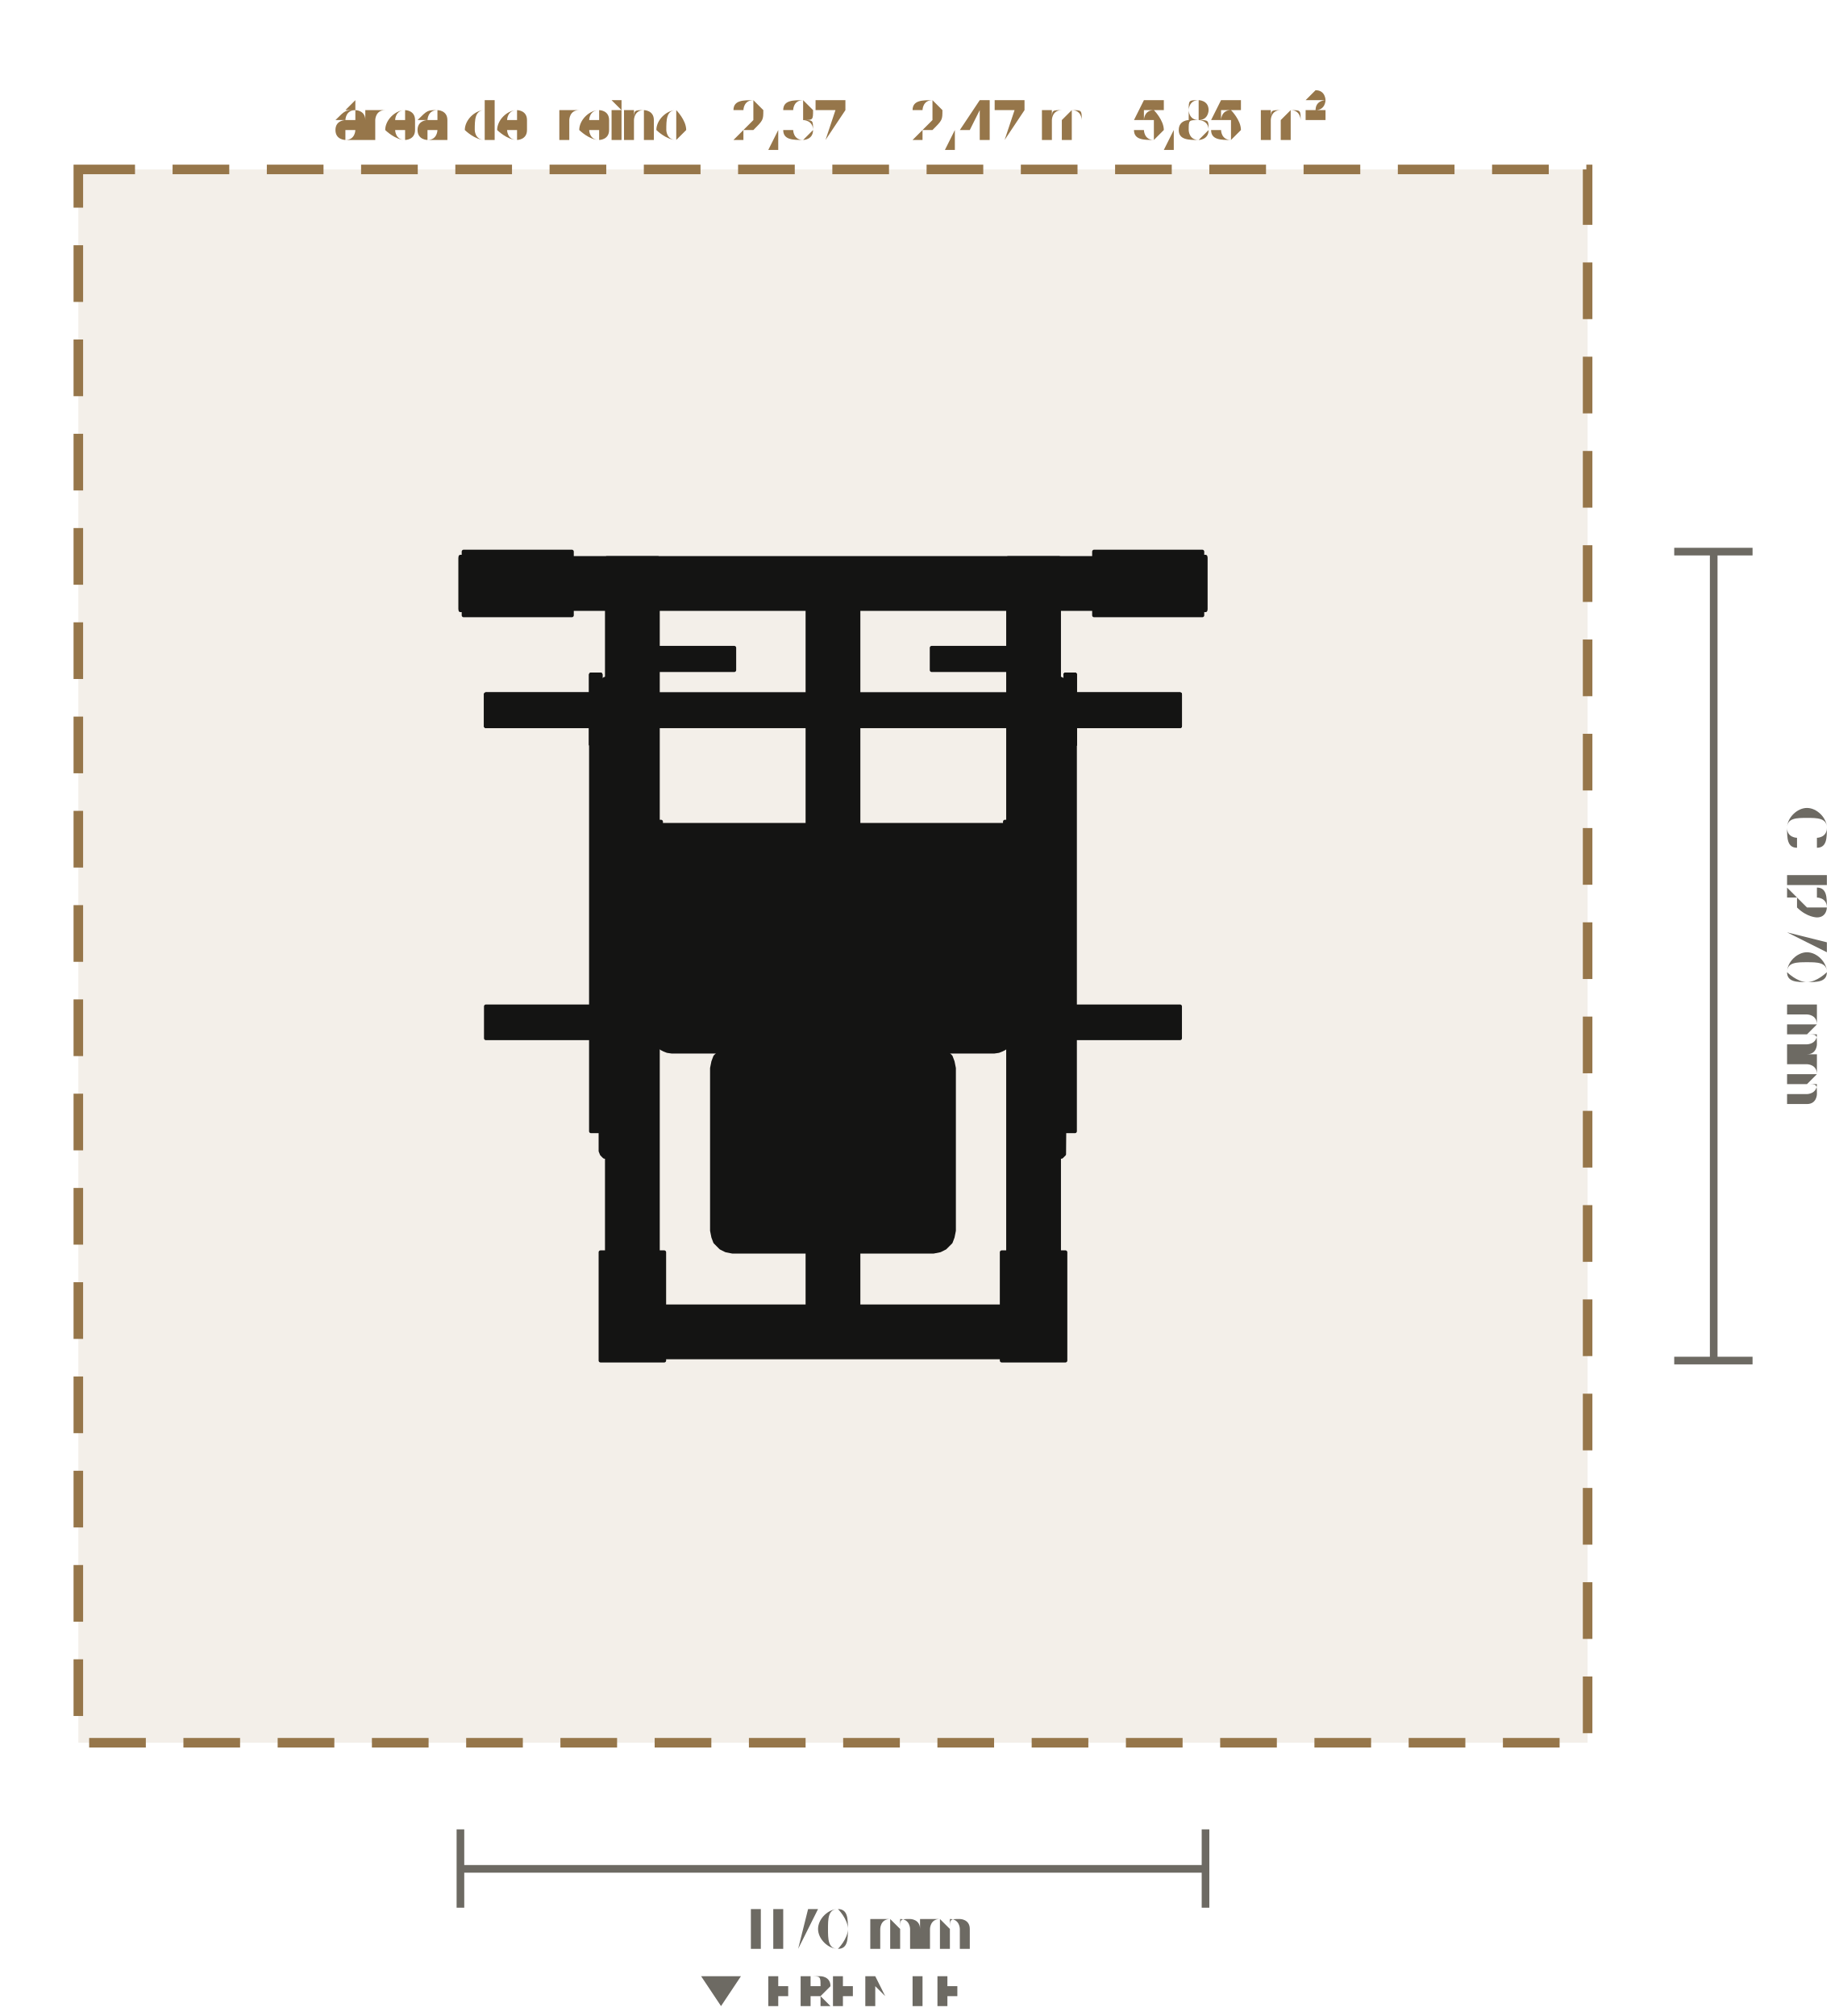
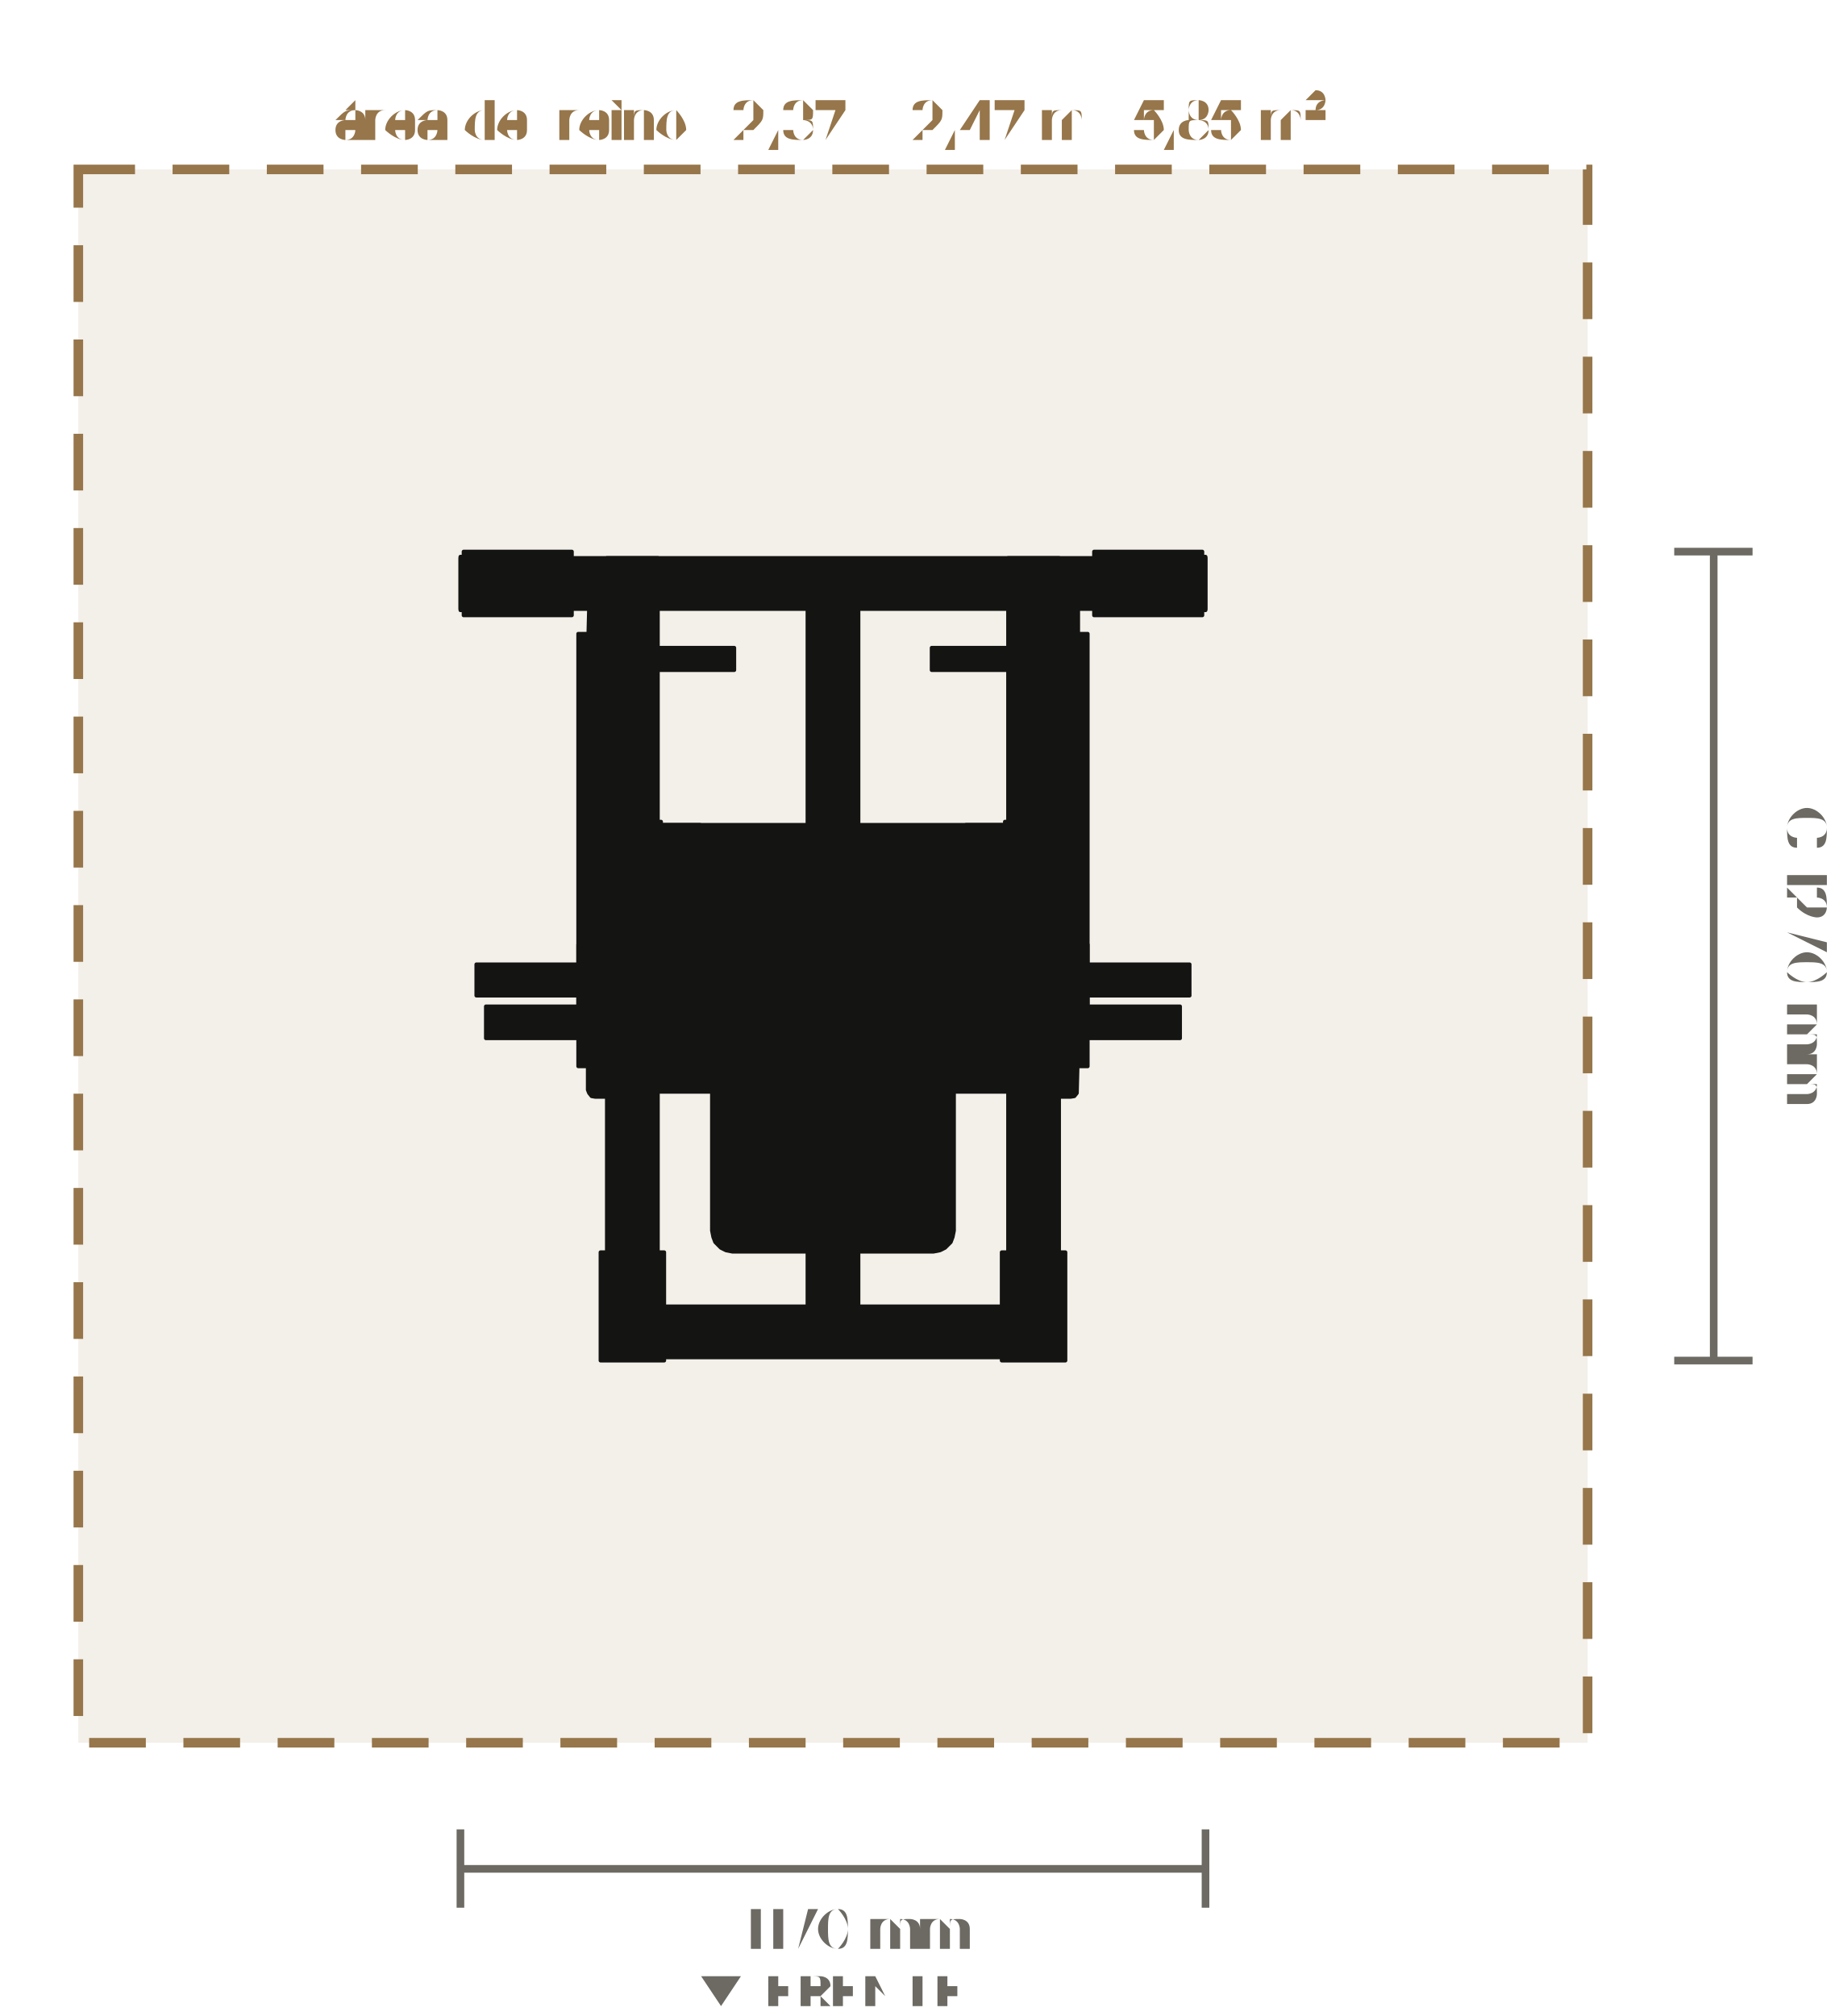
<svg xmlns="http://www.w3.org/2000/svg" viewBox="-1.308 -1.501 2.887 3.165" role="img" aria-label="Planta do Scott Articulado (LD-A033): 1170 × 1270 mm, com 60 cm de área de treino em volta" data-equipment="LD-A033" data-unit="m">
  <rect class="eq-zone" x="-1.185" y="-1.235" width="2.37" height="2.47" style="fill:#96764a;fill-opacity:.12;stroke:#96764a;stroke-width:0.015;stroke-dasharray:0.089 0.059" />
  <text class="eq-zone-label" x="0" y="-1.28" style="font-family:Barlow,Inter,Arial,sans-serif;font-size:0.085px;fill:#96764a;text-anchor:middle">área de treino · 2,37 × 2,47 m · 5,85 m²</text>
  <g class="eq-parts">
    <polygon class="eq-part" points="-0.355,-0.625 -0.275,-0.625 -0.275,0.63 -0.355,0.63" style="fill:#141413;stroke:#141413;stroke-width:0.006;stroke-linejoin:round" />
    <polygon class="eq-part" points="-0.58,-0.635 -0.41,-0.635 -0.41,-0.535 -0.58,-0.535" style="fill:#141413;stroke:#141413;stroke-width:0.006;stroke-linejoin:round" />
    <polygon class="eq-part" points="-0.561,-0.585 -0.561,-0.588 -0.559,-0.591 -0.558,-0.593 -0.555,-0.595 -0.553,-0.596 -0.55,-0.596 -0.547,-0.596 -0.544,-0.595 -0.542,-0.593 -0.54,-0.591 -0.539,-0.588 -0.539,-0.585 -0.539,-0.582 -0.54,-0.58 -0.542,-0.577 -0.544,-0.576 -0.547,-0.575 -0.55,-0.574 -0.553,-0.575 -0.555,-0.576 -0.558,-0.577 -0.559,-0.58 -0.561,-0.582" style="fill:#141413;stroke:#141413;stroke-width:0.006;stroke-linejoin:round" />
    <polygon class="eq-part" points="-0.451,-0.585 -0.451,-0.588 -0.45,-0.591 -0.448,-0.593 -0.446,-0.595 -0.443,-0.596 -0.44,-0.596 -0.437,-0.596 -0.434,-0.595 -0.432,-0.593 -0.43,-0.591 -0.429,-0.588 -0.429,-0.585 -0.429,-0.582 -0.43,-0.58 -0.432,-0.577 -0.434,-0.576 -0.437,-0.575 -0.44,-0.574 -0.443,-0.575 -0.446,-0.576 -0.448,-0.577 -0.45,-0.58 -0.451,-0.582" style="fill:#141413;stroke:#141413;stroke-width:0.006;stroke-linejoin:round" />
    <polygon class="eq-part" points="-0.365,0.465 -0.265,0.465 -0.265,0.635 -0.365,0.635" style="fill:#141413;stroke:#141413;stroke-width:0.006;stroke-linejoin:round" />
    <polygon class="eq-part" points="-0.326,0.495 -0.326,0.492 -0.325,0.49 -0.323,0.487 -0.321,0.486 -0.318,0.484 -0.315,0.484 -0.312,0.484 -0.309,0.486 -0.307,0.487 -0.305,0.49 -0.304,0.492 -0.304,0.495 -0.304,0.498 -0.305,0.501 -0.307,0.503 -0.309,0.505 -0.312,0.506 -0.315,0.506 -0.318,0.506 -0.321,0.505 -0.323,0.503 -0.325,0.501 -0.326,0.498" style="fill:#141413;stroke:#141413;stroke-width:0.006;stroke-linejoin:round" />
    <polygon class="eq-part" points="-0.326,0.605 -0.326,0.602 -0.325,0.6 -0.323,0.597 -0.321,0.596 -0.318,0.595 -0.315,0.594 -0.312,0.595 -0.309,0.596 -0.307,0.597 -0.305,0.6 -0.304,0.602 -0.304,0.605 -0.304,0.608 -0.305,0.611 -0.307,0.613 -0.309,0.615 -0.312,0.616 -0.315,0.616 -0.318,0.616 -0.321,0.615 -0.323,0.613 -0.325,0.611 -0.326,0.608" style="fill:#141413;stroke:#141413;stroke-width:0.006;stroke-linejoin:round" />
    <polygon class="eq-part" points="-0.585,-0.627 -0.573,-0.627 -0.573,-0.543 -0.585,-0.543" style="fill:#141413;stroke:#141413;stroke-width:0.006;stroke-linejoin:round" />
    <polygon class="eq-part" points="-0.357,0.618 -0.273,0.618 -0.273,0.63 -0.357,0.63" style="fill:#141413;stroke:#141413;stroke-width:0.006;stroke-linejoin:round" />
    <polygon class="eq-part" points="0.275,-0.625 0.355,-0.625 0.355,0.63 0.275,0.63" style="fill:#141413;stroke:#141413;stroke-width:0.006;stroke-linejoin:round" />
    <polygon class="eq-part" points="0.41,-0.635 0.58,-0.635 0.58,-0.535 0.41,-0.535" style="fill:#141413;stroke:#141413;stroke-width:0.006;stroke-linejoin:round" />
    <polygon class="eq-part" points="0.429,-0.585 0.429,-0.588 0.43,-0.591 0.432,-0.593 0.434,-0.595 0.437,-0.596 0.44,-0.596 0.443,-0.596 0.446,-0.595 0.448,-0.593 0.45,-0.591 0.451,-0.588 0.451,-0.585 0.451,-0.582 0.45,-0.58 0.448,-0.577 0.446,-0.576 0.443,-0.575 0.44,-0.574 0.437,-0.575 0.434,-0.576 0.432,-0.577 0.43,-0.58 0.429,-0.582" style="fill:#141413;stroke:#141413;stroke-width:0.006;stroke-linejoin:round" />
    <polygon class="eq-part" points="0.539,-0.585 0.539,-0.588 0.54,-0.591 0.542,-0.593 0.544,-0.595 0.547,-0.596 0.55,-0.596 0.553,-0.596 0.555,-0.595 0.558,-0.593 0.559,-0.591 0.561,-0.588 0.561,-0.585 0.561,-0.582 0.559,-0.58 0.558,-0.577 0.555,-0.576 0.553,-0.575 0.55,-0.574 0.547,-0.575 0.544,-0.576 0.542,-0.577 0.54,-0.58 0.539,-0.582" style="fill:#141413;stroke:#141413;stroke-width:0.006;stroke-linejoin:round" />
    <polygon class="eq-part" points="0.265,0.465 0.365,0.465 0.365,0.635 0.265,0.635" style="fill:#141413;stroke:#141413;stroke-width:0.006;stroke-linejoin:round" />
    <polygon class="eq-part" points="0.304,0.495 0.304,0.492 0.305,0.49 0.307,0.487 0.309,0.486 0.312,0.484 0.315,0.484 0.318,0.484 0.321,0.486 0.323,0.487 0.325,0.49 0.326,0.492 0.326,0.495 0.326,0.498 0.325,0.501 0.323,0.503 0.321,0.505 0.318,0.506 0.315,0.506 0.312,0.506 0.309,0.505 0.307,0.503 0.305,0.501 0.304,0.498" style="fill:#141413;stroke:#141413;stroke-width:0.006;stroke-linejoin:round" />
    <polygon class="eq-part" points="0.304,0.605 0.304,0.602 0.305,0.6 0.307,0.597 0.309,0.596 0.312,0.595 0.315,0.594 0.318,0.595 0.321,0.596 0.323,0.597 0.325,0.6 0.326,0.602 0.326,0.605 0.326,0.608 0.325,0.611 0.323,0.613 0.321,0.615 0.318,0.616 0.315,0.616 0.312,0.616 0.309,0.615 0.307,0.613 0.305,0.611 0.304,0.608" style="fill:#141413;stroke:#141413;stroke-width:0.006;stroke-linejoin:round" />
    <polygon class="eq-part" points="0.573,-0.627 0.585,-0.627 0.585,-0.543 0.573,-0.543" style="fill:#141413;stroke:#141413;stroke-width:0.006;stroke-linejoin:round" />
    <polygon class="eq-part" points="0.273,0.618 0.357,0.618 0.357,0.63 0.273,0.63" style="fill:#141413;stroke:#141413;stroke-width:0.006;stroke-linejoin:round" />
    <polygon class="eq-part" points="-0.585,-0.625 0.585,-0.625 0.585,-0.545 -0.585,-0.545" style="fill:#141413;stroke:#141413;stroke-width:0.006;stroke-linejoin:round" />
    <polygon class="eq-part" points="-0.315,0.55 0.315,0.55 0.315,0.63 -0.315,0.63" style="fill:#141413;stroke:#141413;stroke-width:0.006;stroke-linejoin:round" />
    <polygon class="eq-part" points="-0.04,-0.585 0.04,-0.585 0.04,0.59 -0.04,0.59" style="fill:#141413;stroke:#141413;stroke-width:0.006;stroke-linejoin:round" />
    <polygon class="eq-part" points="-0.035,0.281 -0.035,0.277 -0.033,0.275 -0.032,0.272 -0.029,0.27 -0.026,0.269 -0.023,0.269 0.023,0.269 0.026,0.269 0.029,0.27 0.032,0.272 0.033,0.275 0.035,0.277 0.035,0.281 0.035,0.327 0.035,0.33 0.033,0.333 0.032,0.335 0.029,0.337 0.026,0.338 0.023,0.339 -0.023,0.339 -0.026,0.338 -0.029,0.337 -0.032,0.335 -0.033,0.333 -0.035,0.33 -0.035,0.327" style="fill:#141413;stroke:#141413;stroke-width:0.006;stroke-linejoin:round" />
    <polygon class="eq-part" points="-0.047,0.326 -0.047,0.281 -0.035,0.281 -0.035,0.326" style="fill:#141413;stroke:#141413;stroke-width:0.006;stroke-linejoin:round" />
    <polygon class="eq-part" points="-0.117,0.303 -0.117,0.302 -0.117,0.3 -0.117,0.299 -0.116,0.297 -0.116,0.297 -0.115,0.296 -0.035,0.296 -0.034,0.297 -0.034,0.297 -0.033,0.299 -0.033,0.3 -0.033,0.302 -0.033,0.303 -0.033,0.305 -0.033,0.307 -0.033,0.308 -0.034,0.31 -0.034,0.31 -0.035,0.31 -0.115,0.31 -0.116,0.31 -0.116,0.31 -0.117,0.308 -0.117,0.307 -0.117,0.305" style="fill:#141413;stroke:#141413;stroke-width:0.006;stroke-linejoin:round" />
    <polygon class="eq-part" points="-0.19,0.431 -0.19,0.176 -0.188,0.166 -0.185,0.158 -0.18,0.153 -0.176,0.149 -0.168,0.145 -0.158,0.143 0.158,0.143 0.168,0.145 0.176,0.149 0.18,0.153 0.185,0.158 0.188,0.166 0.19,0.176 0.19,0.431 0.188,0.441 0.185,0.449 0.18,0.454 0.176,0.458 0.168,0.462 0.158,0.464 -0.158,0.464 -0.168,0.462 -0.176,0.458 -0.18,0.454 -0.185,0.449 -0.188,0.441" style="fill:#141413;stroke:#141413;stroke-width:0.006;stroke-linejoin:round" />
    <polygon class="eq-part" points="-0.035,-0.089 -0.035,-0.093 -0.033,-0.096 -0.032,-0.098 -0.029,-0.1 -0.026,-0.101 -0.023,-0.101 0.023,-0.101 0.026,-0.101 0.029,-0.1 0.032,-0.098 0.033,-0.096 0.035,-0.093 0.035,-0.089 0.035,-0.024 0.035,-0.02 0.033,-0.018 0.032,-0.015 0.029,-0.013 0.026,-0.012 0.023,-0.011 -0.023,-0.011 -0.026,-0.012 -0.029,-0.013 -0.032,-0.015 -0.033,-0.018 -0.035,-0.02 -0.035,-0.024" style="fill:#141413;stroke:#141413;stroke-width:0.006;stroke-linejoin:round" />
    <polygon class="eq-part" points="-0.28,-0.156 -0.279,-0.163 -0.278,-0.168 -0.273,-0.175 -0.269,-0.178 -0.265,-0.18 -0.26,-0.182 -0.253,-0.183 0.253,-0.183 0.26,-0.182 0.265,-0.18 0.269,-0.178 0.273,-0.175 0.278,-0.168 0.279,-0.163 0.28,-0.156 0.28,0.123 0.279,0.13 0.278,0.135 0.273,0.142 0.269,0.145 0.265,0.147 0.26,0.149 0.253,0.15 -0.253,0.15 -0.26,0.149 -0.265,0.147 -0.269,0.145 -0.273,0.142 -0.278,0.135 -0.279,0.13 -0.28,0.123" style="fill:#141413;stroke:#141413;stroke-width:0.006;stroke-linejoin:round" />
    <polygon class="eq-part" points="-0.36,-0.211 -0.27,-0.211 -0.27,-0.121 -0.36,-0.121" style="fill:#141413;stroke:#141413;stroke-width:0.006;stroke-linejoin:round" />
    <polygon class="eq-part" points="-0.345,-0.474 -0.345,-0.475 -0.343,-0.477 -0.342,-0.478 -0.339,-0.478 -0.336,-0.479 -0.333,-0.479 -0.297,-0.479 -0.294,-0.479 -0.291,-0.478 -0.288,-0.478 -0.287,-0.477 -0.285,-0.475 -0.285,-0.474 -0.285,-0.159 -0.285,-0.158 -0.287,-0.156 -0.288,-0.155 -0.291,-0.154 -0.294,-0.154 -0.297,-0.154 -0.333,-0.154 -0.336,-0.154 -0.339,-0.154 -0.342,-0.155 -0.343,-0.156 -0.345,-0.158 -0.345,-0.159" style="fill:#141413;stroke:#141413;stroke-width:0.006;stroke-linejoin:round" />
    <polygon class="eq-part" points="-0.315,-0.484 -0.155,-0.484 -0.155,-0.449 -0.315,-0.449" style="fill:#141413;stroke:#141413;stroke-width:0.006;stroke-linejoin:round" />
    <polygon class="eq-part" points="-0.345,-0.174 -0.345,-0.175 -0.343,-0.177 -0.342,-0.178 -0.339,-0.178 -0.336,-0.179 -0.333,-0.179 -0.297,-0.179 -0.294,-0.179 -0.291,-0.178 -0.288,-0.178 -0.287,-0.177 -0.285,-0.175 -0.285,-0.174 -0.285,0.111 -0.285,0.113 -0.287,0.114 -0.288,0.115 -0.291,0.116 -0.294,0.116 -0.297,0.116 -0.333,0.116 -0.336,0.116 -0.339,0.116 -0.342,0.115 -0.343,0.114 -0.345,0.113 -0.345,0.111" style="fill:#141413;stroke:#141413;stroke-width:0.006;stroke-linejoin:round" />
    <polygon class="eq-part" points="-0.36,0.049 -0.345,0.049 -0.345,0.159 -0.36,0.159" style="fill:#141413;stroke:#141413;stroke-width:0.006;stroke-linejoin:round" />
    <polygon class="eq-part" points="-0.545,0.079 -0.36,0.079 -0.36,0.129 -0.545,0.129" style="fill:#141413;stroke:#141413;stroke-width:0.006;stroke-linejoin:round" />
    <polygon class="eq-part" points="0.27,-0.211 0.36,-0.211 0.36,-0.121 0.27,-0.121" style="fill:#141413;stroke:#141413;stroke-width:0.006;stroke-linejoin:round" />
    <polygon class="eq-part" points="0.285,-0.474 0.285,-0.475 0.287,-0.477 0.288,-0.478 0.291,-0.478 0.294,-0.479 0.297,-0.479 0.333,-0.479 0.336,-0.479 0.339,-0.478 0.342,-0.478 0.343,-0.477 0.345,-0.475 0.345,-0.474 0.345,-0.159 0.345,-0.158 0.343,-0.156 0.342,-0.155 0.339,-0.154 0.336,-0.154 0.333,-0.154 0.297,-0.154 0.294,-0.154 0.291,-0.154 0.288,-0.155 0.287,-0.156 0.285,-0.158 0.285,-0.159" style="fill:#141413;stroke:#141413;stroke-width:0.006;stroke-linejoin:round" />
    <polygon class="eq-part" points="0.155,-0.484 0.315,-0.484 0.315,-0.449 0.155,-0.449" style="fill:#141413;stroke:#141413;stroke-width:0.006;stroke-linejoin:round" />
    <polygon class="eq-part" points="0.285,-0.174 0.285,-0.175 0.287,-0.177 0.288,-0.178 0.291,-0.178 0.294,-0.179 0.297,-0.179 0.333,-0.179 0.336,-0.179 0.339,-0.178 0.342,-0.178 0.343,-0.177 0.345,-0.175 0.345,-0.174 0.345,0.111 0.345,0.113 0.343,0.114 0.342,0.115 0.339,0.116 0.336,0.116 0.333,0.116 0.297,0.116 0.294,0.116 0.291,0.116 0.288,0.115 0.287,0.114 0.285,0.113 0.285,0.111" style="fill:#141413;stroke:#141413;stroke-width:0.006;stroke-linejoin:round" />
    <polygon class="eq-part" points="0.345,0.049 0.36,0.049 0.36,0.159 0.345,0.159" style="fill:#141413;stroke:#141413;stroke-width:0.006;stroke-linejoin:round" />
    <polygon class="eq-part" points="0.36,0.079 0.545,0.079 0.545,0.129 0.36,0.129" style="fill:#141413;stroke:#141413;stroke-width:0.006;stroke-linejoin:round" />
-     <polygon class="eq-part" points="-0.365,-0.424 -0.365,-0.428 -0.363,-0.43 -0.361,-0.433 -0.359,-0.435 -0.356,-0.436 -0.353,-0.436 -0.327,-0.436 -0.324,-0.436 -0.321,-0.435 -0.319,-0.433 -0.317,-0.43 -0.315,-0.428 -0.315,-0.424 -0.315,-0.348 -0.315,-0.345 -0.317,-0.343 -0.319,-0.34 -0.321,-0.338 -0.324,-0.337 -0.327,-0.337 -0.353,-0.337 -0.356,-0.337 -0.359,-0.338 -0.361,-0.34 -0.363,-0.343 -0.365,-0.345 -0.365,-0.348" style="fill:#141413;stroke:#141413;stroke-width:0.006;stroke-linejoin:round" />
-     <polygon class="eq-part" points="-0.365,0.07 -0.365,-0.003 -0.363,-0.151 -0.359,-0.156 -0.353,-0.157 -0.327,-0.157 -0.321,-0.156 -0.317,-0.151 -0.315,-0.145 -0.315,-0.003 -0.315,0.07 -0.317,0.311 -0.321,0.315 -0.327,0.316 -0.353,0.316 -0.359,0.315 -0.363,0.311 -0.365,0.306" style="fill:#141413;stroke:#141413;stroke-width:0.006;stroke-linejoin:round" />
-     <polygon class="eq-part" points="-0.365,-0.387 -0.315,-0.387 -0.315,0.034 -0.365,0.034" style="fill:#141413;stroke:#141413;stroke-width:0.006;stroke-linejoin:round" />
-     <polygon class="eq-part" points="-0.365,-0.387 -0.315,-0.387 -0.315,0.028 -0.365,0.028" style="fill:#141413;stroke:#141413;stroke-width:0.006;stroke-linejoin:round" />
-     <polygon class="eq-part" points="-0.365,-0.387 -0.315,-0.387 -0.315,-0.069 -0.365,-0.069" style="fill:#141413;stroke:#141413;stroke-width:0.006;stroke-linejoin:round" />
-     <polygon class="eq-part" points="-0.38,0.275 -0.38,-0.387 -0.3,-0.387 -0.3,0.275" style="fill:#141413;stroke:#141413;stroke-width:0.006;stroke-linejoin:round" />
-     <polygon class="eq-part" points="-0.38,-0.442 -0.365,-0.442 -0.365,-0.332 -0.38,-0.332" style="fill:#141413;stroke:#141413;stroke-width:0.006;stroke-linejoin:round" />
-     <polygon class="eq-part" points="-0.545,-0.411 -0.38,-0.411 -0.38,-0.361 -0.545,-0.361" style="fill:#141413;stroke:#141413;stroke-width:0.006;stroke-linejoin:round" />
-     <polygon class="eq-part" points="-0.38,-0.442 -0.365,-0.442 -0.365,-0.332 -0.38,-0.332" style="fill:#141413;stroke:#141413;stroke-width:0.006;stroke-linejoin:round" />
-     <polygon class="eq-part" points="-0.545,-0.411 -0.38,-0.411 -0.38,-0.361 -0.545,-0.361" style="fill:#141413;stroke:#141413;stroke-width:0.006;stroke-linejoin:round" />
-     <polygon class="eq-part" points="-0.38,-0.442 -0.365,-0.442 -0.365,-0.332 -0.38,-0.332" style="fill:#141413;stroke:#141413;stroke-width:0.006;stroke-linejoin:round" />
-     <polygon class="eq-part" points="-0.545,-0.411 -0.38,-0.411 -0.38,-0.361 -0.545,-0.361" style="fill:#141413;stroke:#141413;stroke-width:0.006;stroke-linejoin:round" />
-     <polygon class="eq-part" points="-0.34,-0.192 -0.24,-0.192 -0.24,-0.141 -0.34,-0.141" style="fill:#141413;stroke:#141413;stroke-width:0.006;stroke-linejoin:round" />
-     <polygon class="eq-part" points="0.315,-0.424 0.315,-0.428 0.317,-0.43 0.319,-0.433 0.321,-0.435 0.324,-0.436 0.327,-0.436 0.353,-0.436 0.356,-0.436 0.359,-0.435 0.361,-0.433 0.363,-0.43 0.365,-0.428 0.365,-0.424 0.365,-0.348 0.365,-0.345 0.363,-0.343 0.361,-0.34 0.359,-0.338 0.356,-0.337 0.353,-0.337 0.327,-0.337 0.324,-0.337 0.321,-0.338 0.319,-0.34 0.317,-0.343 0.315,-0.345 0.315,-0.348" style="fill:#141413;stroke:#141413;stroke-width:0.006;stroke-linejoin:round" />
-     <polygon class="eq-part" points="0.315,0.07 0.315,-0.003 0.317,-0.151 0.321,-0.156 0.327,-0.157 0.353,-0.157 0.359,-0.156 0.363,-0.151 0.365,-0.145 0.365,-0.003 0.365,0.07 0.363,0.311 0.359,0.315 0.353,0.316 0.327,0.316 0.321,0.315 0.317,0.311 0.315,0.306" style="fill:#141413;stroke:#141413;stroke-width:0.006;stroke-linejoin:round" />
-     <polygon class="eq-part" points="0.315,-0.387 0.365,-0.387 0.365,0.034 0.315,0.034" style="fill:#141413;stroke:#141413;stroke-width:0.006;stroke-linejoin:round" />
-     <polygon class="eq-part" points="0.315,-0.387 0.365,-0.387 0.365,0.028 0.315,0.028" style="fill:#141413;stroke:#141413;stroke-width:0.006;stroke-linejoin:round" />
-     <polygon class="eq-part" points="0.315,-0.387 0.365,-0.387 0.365,-0.069 0.315,-0.069" style="fill:#141413;stroke:#141413;stroke-width:0.006;stroke-linejoin:round" />
-     <polygon class="eq-part" points="0.3,0.275 0.3,-0.387 0.38,-0.387 0.38,0.275" style="fill:#141413;stroke:#141413;stroke-width:0.006;stroke-linejoin:round" />
-     <polygon class="eq-part" points="0.365,-0.442 0.38,-0.442 0.38,-0.332 0.365,-0.332" style="fill:#141413;stroke:#141413;stroke-width:0.006;stroke-linejoin:round" />
-     <polygon class="eq-part" points="0.38,-0.411 0.545,-0.411 0.545,-0.361 0.38,-0.361" style="fill:#141413;stroke:#141413;stroke-width:0.006;stroke-linejoin:round" />
-     <polygon class="eq-part" points="0.365,-0.442 0.38,-0.442 0.38,-0.332 0.365,-0.332" style="fill:#141413;stroke:#141413;stroke-width:0.006;stroke-linejoin:round" />
-     <polygon class="eq-part" points="0.38,-0.411 0.545,-0.411 0.545,-0.361 0.38,-0.361" style="fill:#141413;stroke:#141413;stroke-width:0.006;stroke-linejoin:round" />
-     <polygon class="eq-part" points="0.365,-0.442 0.38,-0.442 0.38,-0.332 0.365,-0.332" style="fill:#141413;stroke:#141413;stroke-width:0.006;stroke-linejoin:round" />
-     <polygon class="eq-part" points="0.38,-0.411 0.545,-0.411 0.545,-0.361 0.38,-0.361" style="fill:#141413;stroke:#141413;stroke-width:0.006;stroke-linejoin:round" />
-     <polygon class="eq-part" points="0.24,-0.192 0.34,-0.192 0.34,-0.141 0.24,-0.141" style="fill:#141413;stroke:#141413;stroke-width:0.006;stroke-linejoin:round" />
-     <polygon class="eq-part" points="-0.34,0.004 0.34,0.004 0.34,0.064 -0.34,0.064" style="fill:#141413;stroke:#141413;stroke-width:0.006;stroke-linejoin:round" />
-     <polygon class="eq-part" points="-0.34,-0.411 0.34,-0.411 0.34,-0.361 -0.34,-0.361" style="fill:#141413;stroke:#141413;stroke-width:0.006;stroke-linejoin:round" />
-     <polygon class="eq-part" points="-0.34,-0.411 0.34,-0.411 0.34,-0.361 -0.34,-0.361" style="fill:#141413;stroke:#141413;stroke-width:0.006;stroke-linejoin:round" />
+     <polygon class="eq-part" points="-0.28,-0.195 -0.28,-0.198 -0.278,-0.201 -0.277,-0.203 -0.274,-0.205 -0.271,-0.206 -0.268,-0.206 -0.212,-0.206 -0.209,-0.206 -0.206,-0.205 -0.203,-0.203 -0.202,-0.201 -0.2,-0.198 -0.2,-0.195 -0.2,-0.139 -0.2,-0.135 -0.202,-0.133 -0.203,-0.13 -0.206,-0.128 -0.209,-0.127 -0.212,-0.127 -0.268,-0.127 -0.271,-0.127 -0.274,-0.128 -0.277,-0.13 -0.278,-0.133 -0.28,-0.135 -0.28,-0.139" style="fill:#141413;stroke:#141413;stroke-width:0.006;stroke-linejoin:round" />
+     <polygon class="eq-part" points="0.2,-0.195 0.2,-0.198 0.202,-0.201 0.203,-0.203 0.206,-0.205 0.209,-0.206 0.212,-0.206 0.268,-0.206 0.271,-0.206 0.274,-0.205 0.277,-0.203 0.278,-0.201 0.28,-0.198 0.28,-0.195 0.28,-0.139 0.28,-0.135 0.278,-0.133 0.277,-0.13 0.274,-0.128 0.271,-0.127 0.268,-0.127 0.212,-0.127 0.209,-0.127 0.206,-0.128 0.203,-0.13 0.202,-0.133 0.2,-0.135 0.2,-0.139" style="fill:#141413;stroke:#141413;stroke-width:0.006;stroke-linejoin:round" />
    <polygon class="eq-part" points="-0.285,-0.178 -0.285,-0.182 -0.24,-0.189 -0.24,-0.144 -0.285,-0.144" style="fill:#141413;stroke:#141413;stroke-width:0.006;stroke-linejoin:round" />
    <polygon class="eq-part" points="0.24,-0.189 0.285,-0.189 0.285,-0.155 0.285,-0.151 0.24,-0.144" style="fill:#141413;stroke:#141413;stroke-width:0.006;stroke-linejoin:round" />
    <polygon class="eq-part" points="-0.315,-0.206 0.315,-0.206 0.315,-0.127 -0.315,-0.127" style="fill:#141413;stroke:#141413;stroke-width:0.006;stroke-linejoin:round" />
    <polygon class="eq-part" points="-0.292,-0.246 -0.28,-0.246 -0.28,-0.086 -0.292,-0.086" style="fill:#141413;stroke:#141413;stroke-width:0.006;stroke-linejoin:round" />
    <polygon class="eq-part" points="-0.3,-0.128 -0.292,-0.128 -0.292,-0.105 -0.3,-0.105" style="fill:#141413;stroke:#141413;stroke-width:0.006;stroke-linejoin:round" />
    <polygon class="eq-part" points="-0.3,-0.228 -0.292,-0.228 -0.292,-0.205 -0.3,-0.205" style="fill:#141413;stroke:#141413;stroke-width:0.006;stroke-linejoin:round" />
    <polygon class="eq-part" points="0.28,-0.246 0.292,-0.246 0.292,-0.086 0.28,-0.086" style="fill:#141413;stroke:#141413;stroke-width:0.006;stroke-linejoin:round" />
    <polygon class="eq-part" points="0.292,-0.128 0.3,-0.128 0.3,-0.105 0.292,-0.105" style="fill:#141413;stroke:#141413;stroke-width:0.006;stroke-linejoin:round" />
    <polygon class="eq-part" points="0.292,-0.228 0.3,-0.228 0.3,-0.205 0.292,-0.205" style="fill:#141413;stroke:#141413;stroke-width:0.006;stroke-linejoin:round" />
+     <polygon class="eq-part" points="-0.385,-0.314 -0.385,-0.47 -0.383,-0.548 -0.379,-0.553 -0.373,-0.554 -0.347,-0.554 -0.341,-0.553 -0.337,-0.548 -0.335,-0.543 -0.335,-0.47 -0.335,-0.314 -0.337,-0.223 -0.341,-0.218 -0.347,-0.216 -0.373,-0.216 -0.379,-0.218 -0.383,-0.223 -0.385,-0.229" style="fill:#141413;stroke:#141413;stroke-width:0.006;stroke-linejoin:round" />
+     <polygon class="eq-part" points="-0.385,0.137 -0.385,-0.019 -0.383,-0.111 -0.379,-0.115 -0.373,-0.117 -0.347,-0.117 -0.341,-0.115 -0.337,-0.111 -0.335,-0.104 -0.335,-0.019 -0.335,0.137 -0.337,0.215 -0.341,0.22 -0.347,0.221 -0.373,0.221 -0.379,0.22 -0.383,0.215 -0.385,0.21" style="fill:#141413;stroke:#141413;stroke-width:0.006;stroke-linejoin:round" />
+     <polygon class="eq-part" points="-0.385,-0.267 -0.335,-0.267 -0.335,-0.067 -0.385,-0.067" style="fill:#141413;stroke:#141413;stroke-width:0.006;stroke-linejoin:round" />
+     <polygon class="eq-part" points="-0.385,-0.317 -0.335,-0.317 -0.335,-0.017 -0.385,-0.017" style="fill:#141413;stroke:#141413;stroke-width:0.006;stroke-linejoin:round" />
+     <polygon class="eq-part" points="-0.4,0.173 -0.4,-0.506 -0.32,-0.506 -0.32,0.173" style="fill:#141413;stroke:#141413;stroke-width:0.006;stroke-linejoin:round" />
+     <polygon class="eq-part" points="-0.4,-0.018 -0.385,-0.018 -0.385,0.092 -0.4,0.092" style="fill:#141413;stroke:#141413;stroke-width:0.006;stroke-linejoin:round" />
+     <polygon class="eq-part" points="-0.56,0.013 -0.4,0.013 -0.4,0.062 -0.56,0.062" style="fill:#141413;stroke:#141413;stroke-width:0.006;stroke-linejoin:round" />
+     <polygon class="eq-part" points="0.335,-0.314 0.335,-0.47 0.337,-0.548 0.341,-0.553 0.347,-0.554 0.373,-0.554 0.379,-0.553 0.383,-0.548 0.385,-0.543 0.385,-0.47 0.385,-0.314 0.383,-0.223 0.379,-0.218 0.373,-0.216 0.347,-0.216 0.341,-0.218 0.337,-0.223 0.335,-0.229" style="fill:#141413;stroke:#141413;stroke-width:0.006;stroke-linejoin:round" />
+     <polygon class="eq-part" points="0.335,0.137 0.335,-0.019 0.337,-0.111 0.341,-0.115 0.347,-0.117 0.373,-0.117 0.379,-0.115 0.383,-0.111 0.385,-0.104 0.385,-0.019 0.385,0.137 0.383,0.215 0.379,0.22 0.373,0.221 0.347,0.221 0.341,0.22 0.337,0.215 0.335,0.21" style="fill:#141413;stroke:#141413;stroke-width:0.006;stroke-linejoin:round" />
+     <polygon class="eq-part" points="0.335,-0.267 0.385,-0.267 0.385,-0.067 0.335,-0.067" style="fill:#141413;stroke:#141413;stroke-width:0.006;stroke-linejoin:round" />
+     <polygon class="eq-part" points="0.335,-0.317 0.385,-0.317 0.385,-0.017 0.335,-0.017" style="fill:#141413;stroke:#141413;stroke-width:0.006;stroke-linejoin:round" />
+     <polygon class="eq-part" points="0.32,0.173 0.32,-0.506 0.4,-0.506 0.4,0.173" style="fill:#141413;stroke:#141413;stroke-width:0.006;stroke-linejoin:round" />
+     <polygon class="eq-part" points="0.385,-0.018 0.4,-0.018 0.4,0.092 0.385,0.092" style="fill:#141413;stroke:#141413;stroke-width:0.006;stroke-linejoin:round" />
+     <polygon class="eq-part" points="0.4,0.013 0.56,0.013 0.56,0.062 0.4,0.062" style="fill:#141413;stroke:#141413;stroke-width:0.006;stroke-linejoin:round" />
+     <polygon class="eq-part" points="-0.36,0.134 0.36,0.134 0.36,0.213 -0.36,0.213" style="fill:#141413;stroke:#141413;stroke-width:0.006;stroke-linejoin:round" />
  </g>
  <line class="eq-dim" x1="-0.585" y1="1.433" x2="0.585" y2="1.433" style="stroke:#6d6a63;stroke-width:0.012" />
  <line class="eq-dim" x1="-0.585" y1="1.371" x2="-0.585" y2="1.494" style="stroke:#6d6a63;stroke-width:0.012" />
  <line class="eq-dim" x1="0.585" y1="1.371" x2="0.585" y2="1.494" style="stroke:#6d6a63;stroke-width:0.012" />
  <text class="eq-text" x="0" y="1.557" style="font-family:Barlow,Inter,Arial,sans-serif;font-size:0.089px;fill:#6d6a63;text-anchor:middle">L 1170 mm</text>
  <line class="eq-dim" x1="1.383" y1="-0.635" x2="1.383" y2="0.635" style="stroke:#6d6a63;stroke-width:0.012" />
  <line class="eq-dim" x1="1.321" y1="-0.635" x2="1.444" y2="-0.635" style="stroke:#6d6a63;stroke-width:0.012" />
  <line class="eq-dim" x1="1.321" y1="0.635" x2="1.444" y2="0.635" style="stroke:#6d6a63;stroke-width:0.012" />
  <text class="eq-text" x="1.498" y="0" transform="rotate(90 1.4982 0)" style="font-family:Barlow,Inter,Arial,sans-serif;font-size:0.089px;fill:#6d6a63;text-anchor:middle">C 1270 mm</text>
  <text class="eq-text" x="0" y="1.646" style="font-family:Barlow,Inter,Arial,sans-serif;font-size:0.089px;fill:#6d6a63;text-anchor:middle;font-size:0.071px;letter-spacing:.1em">▼ FRENTE</text>
</svg>
